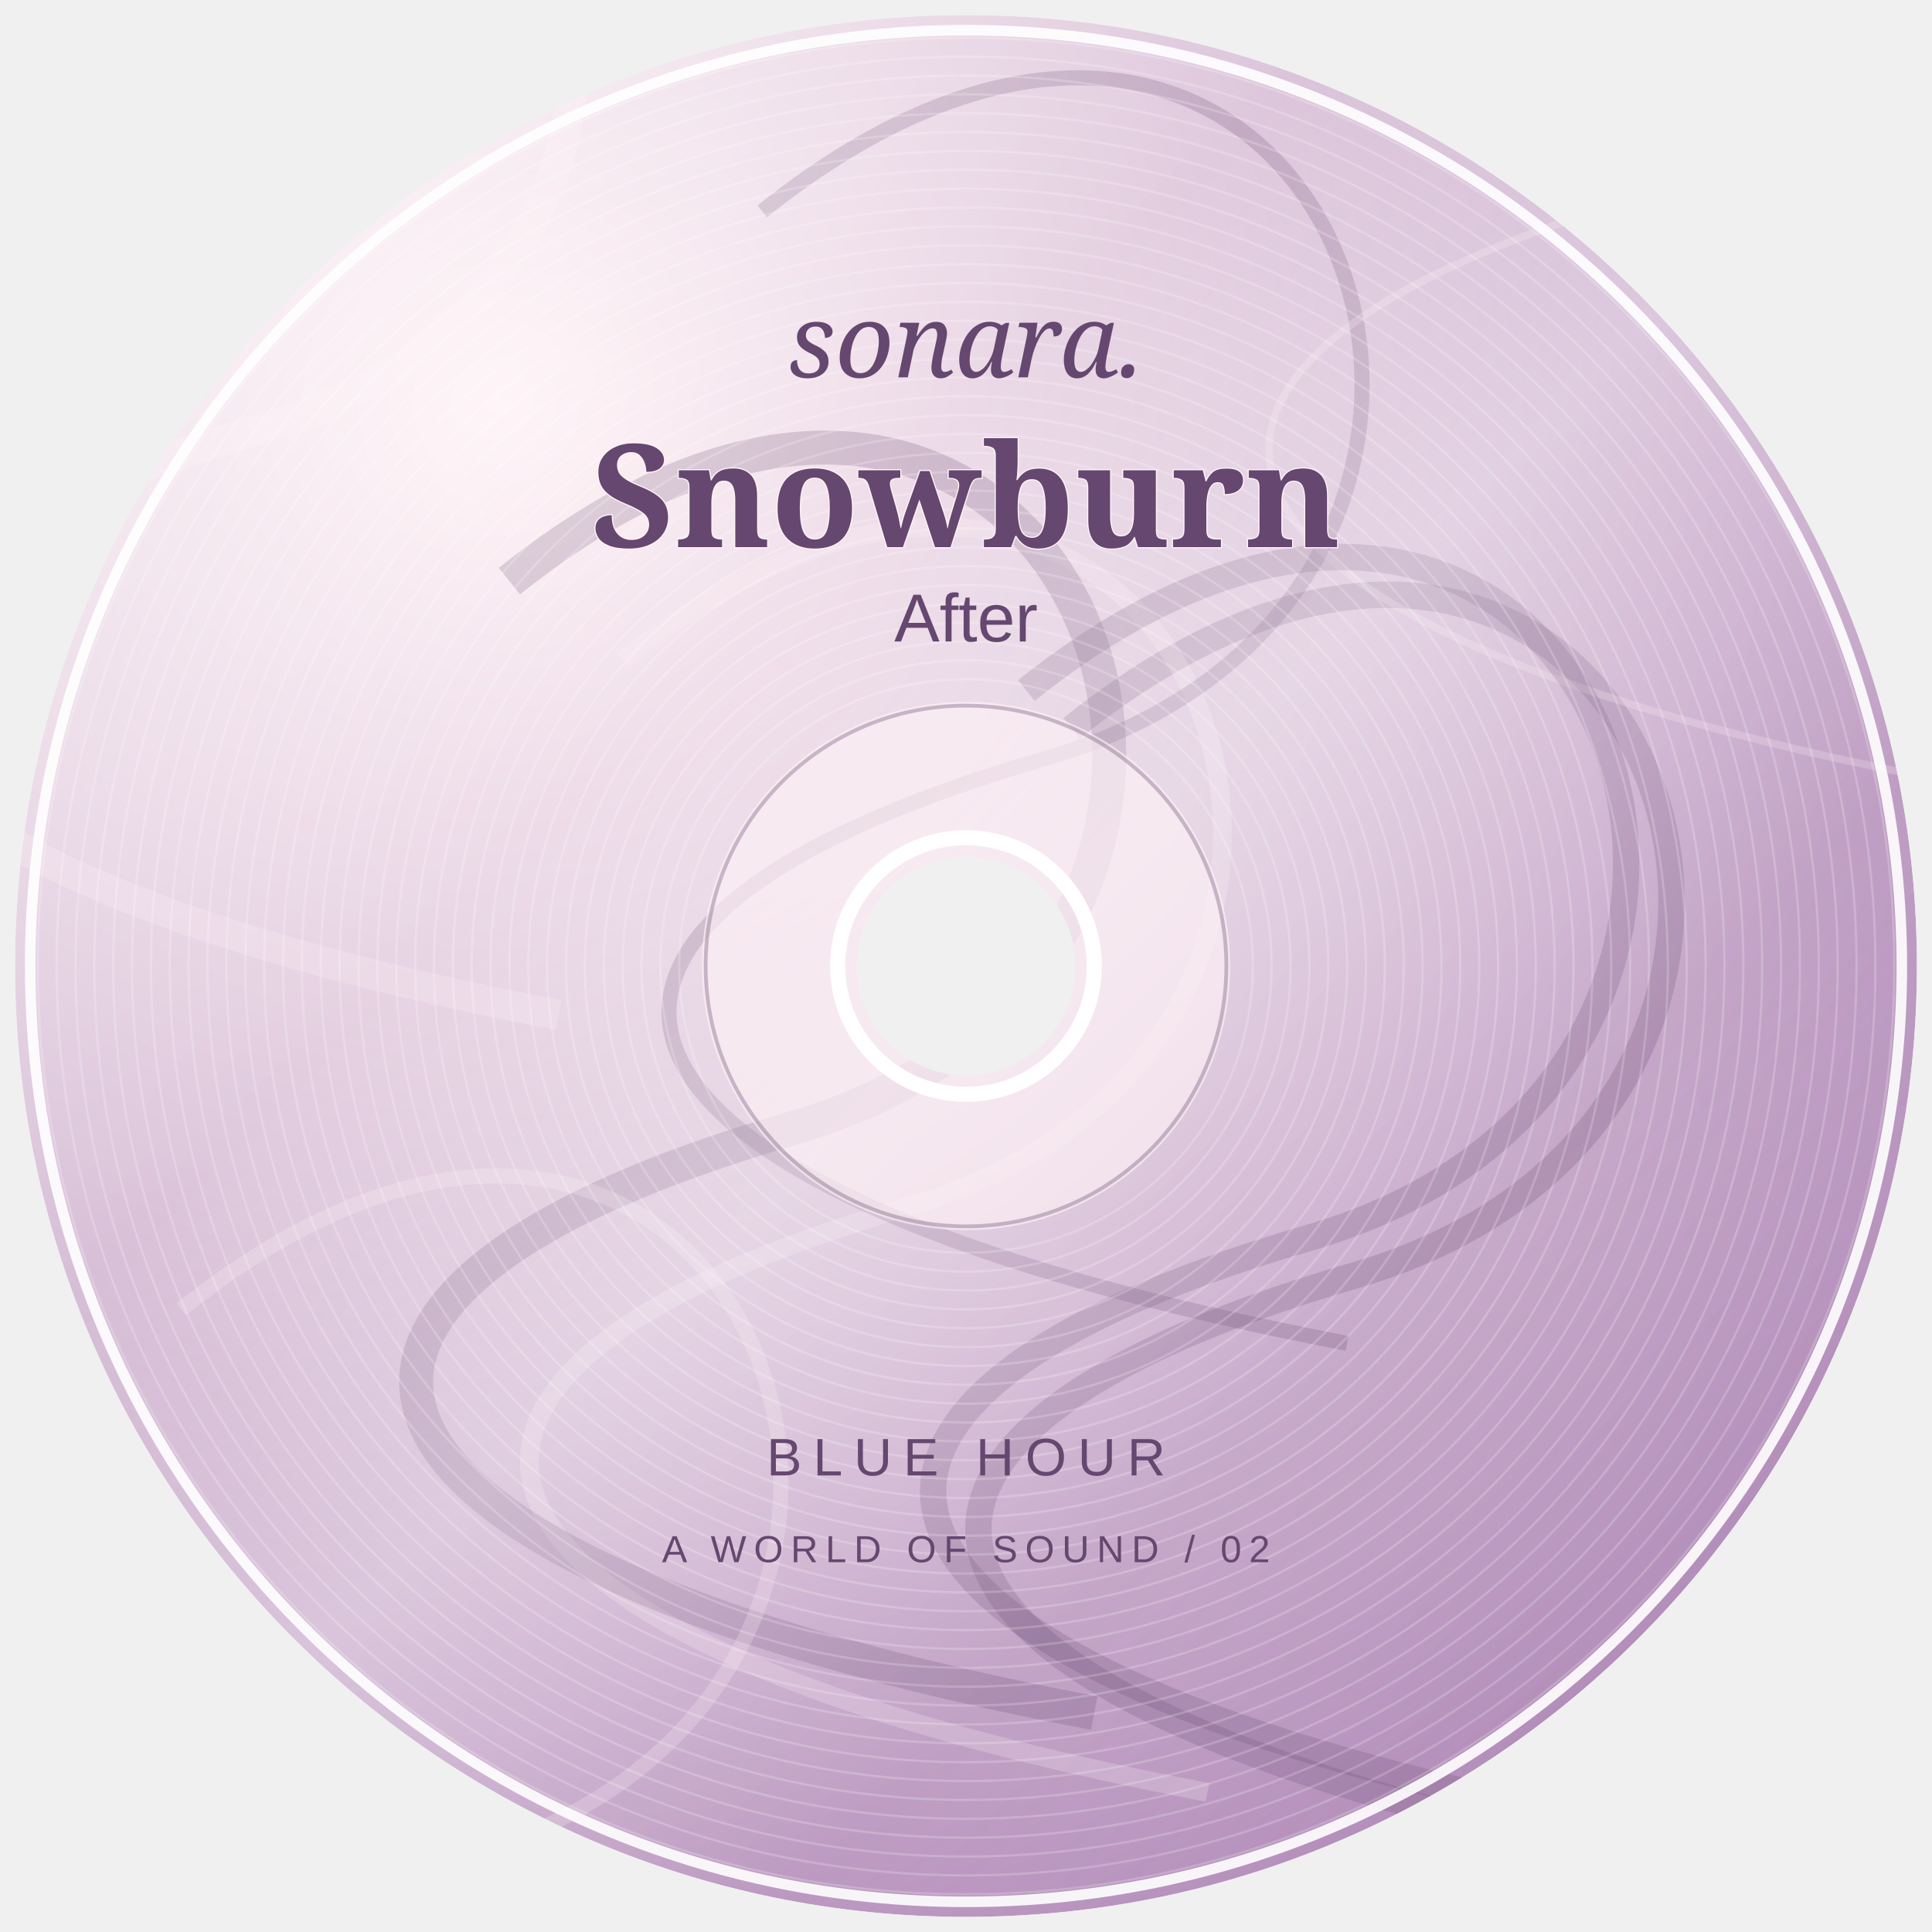
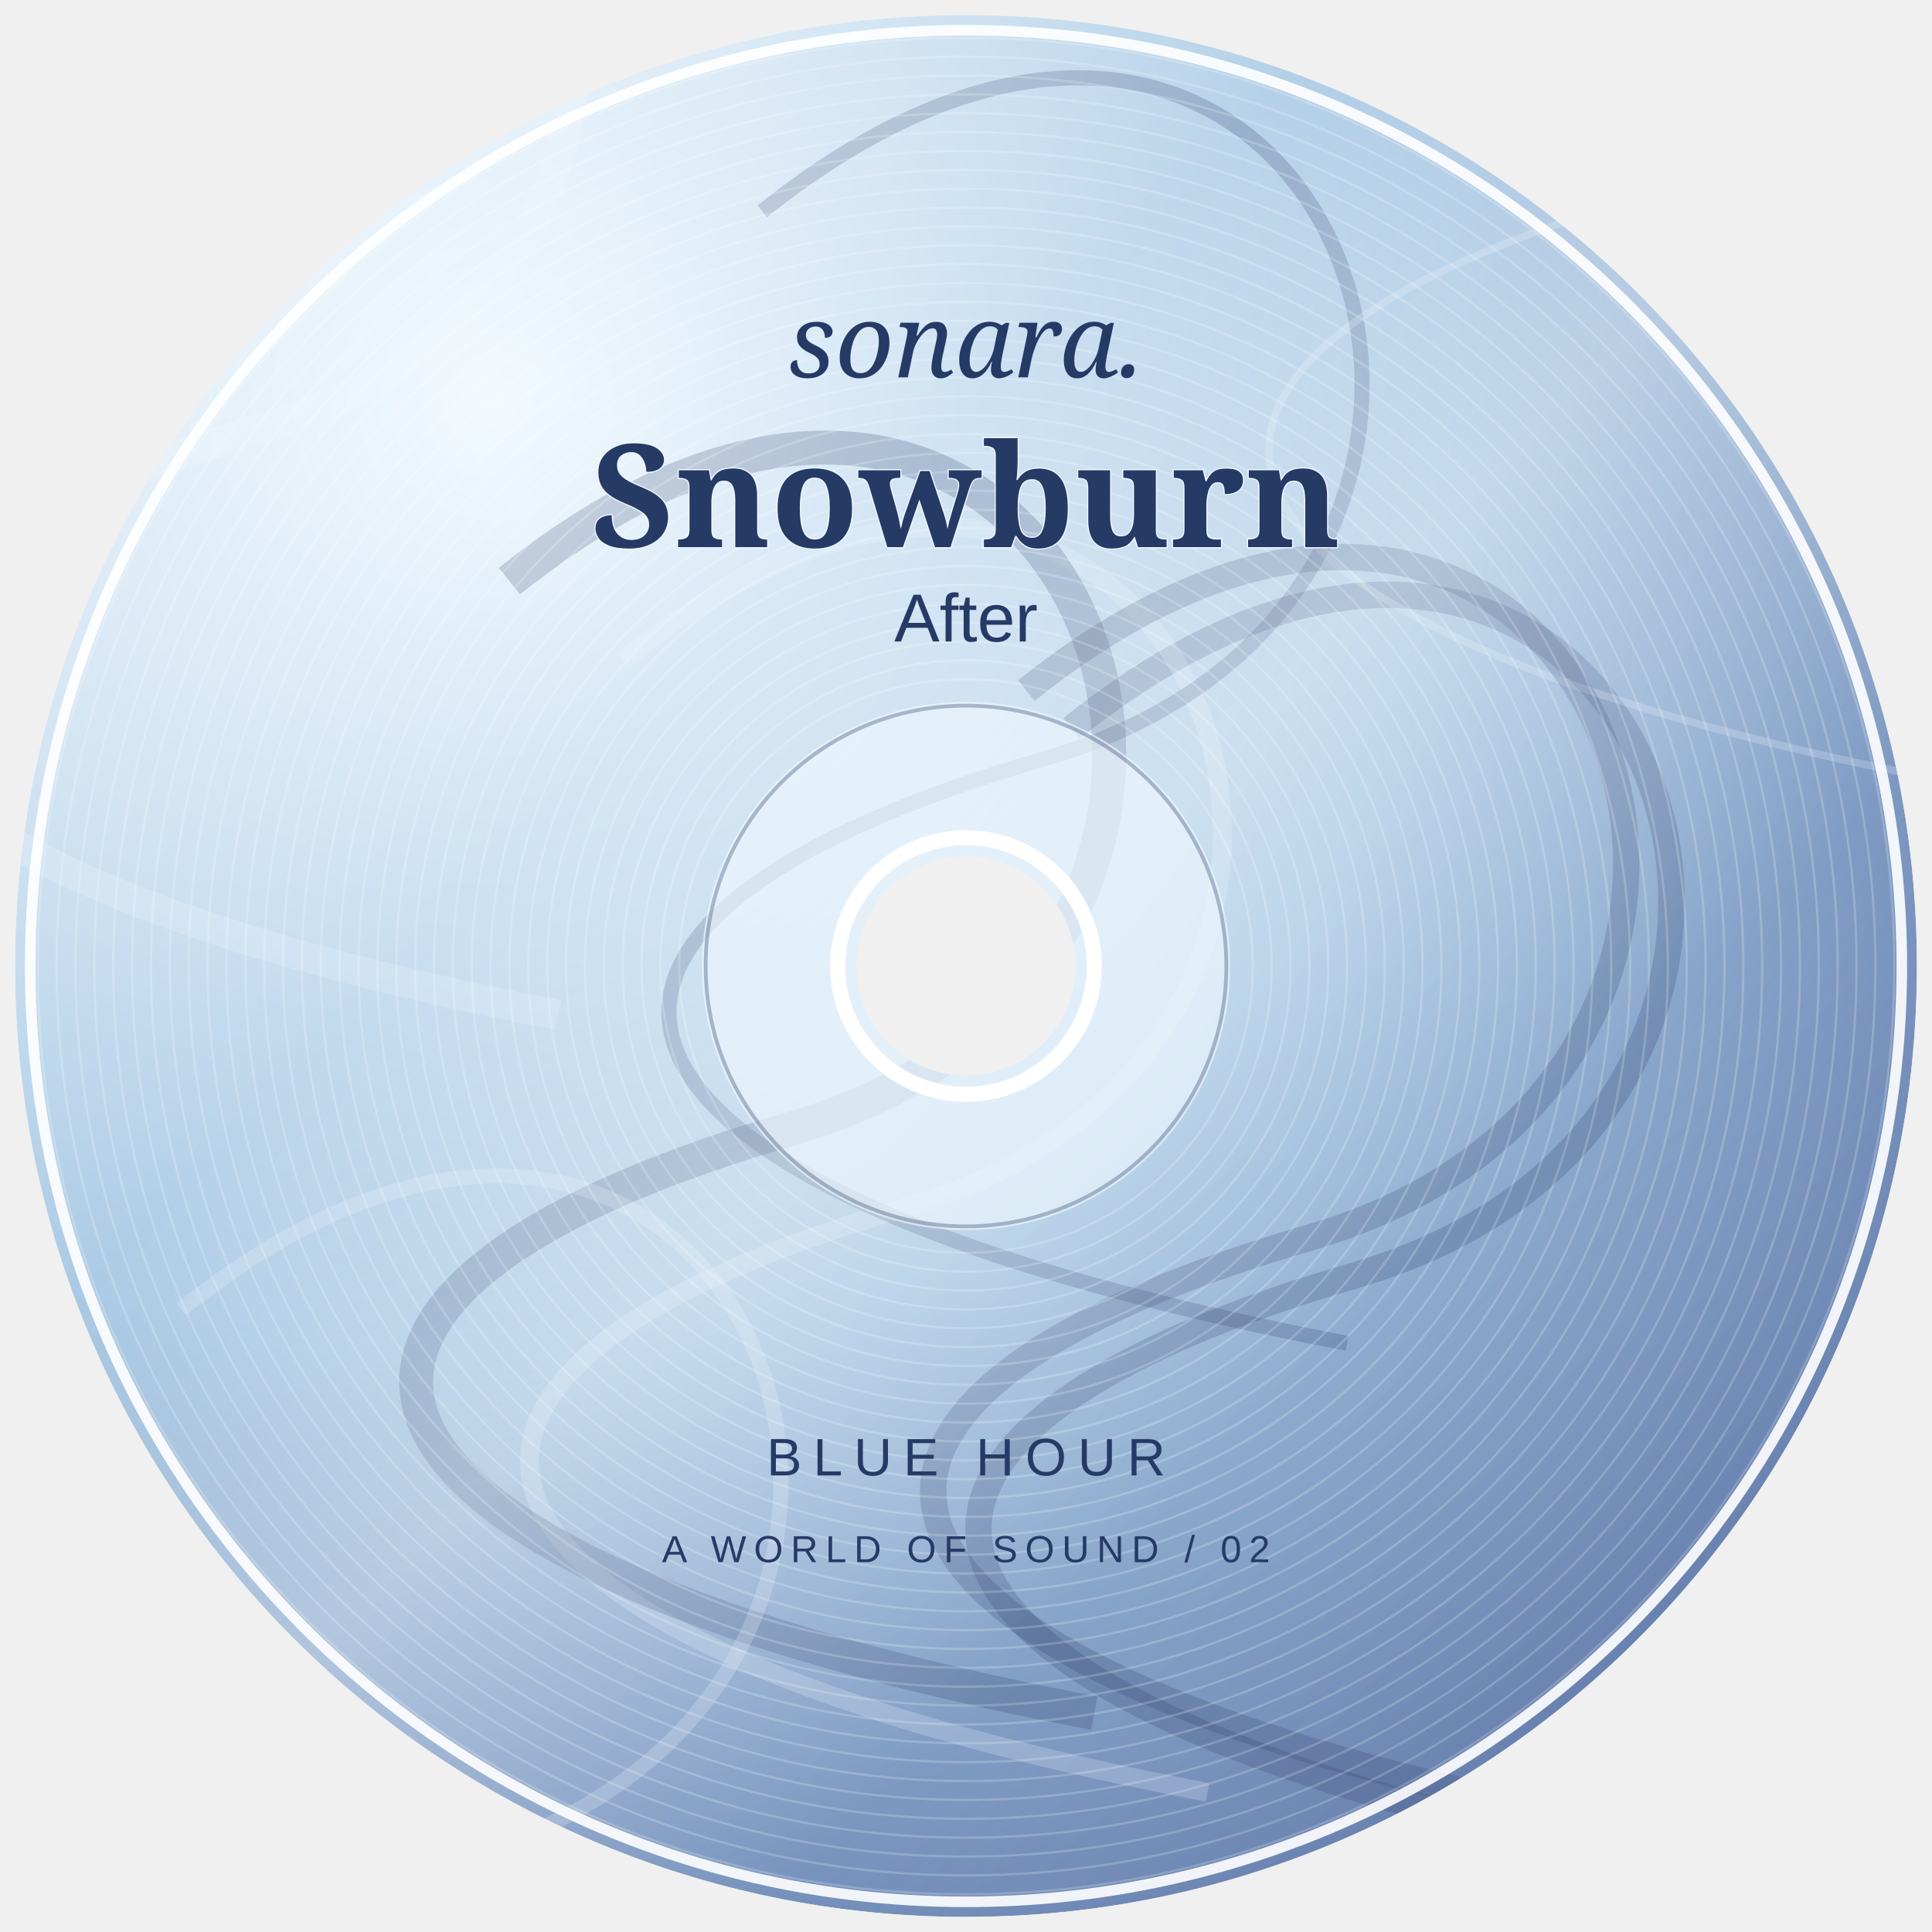
<svg xmlns="http://www.w3.org/2000/svg" width="512" height="512" viewBox="0 0 512 512">
  <defs>
    <radialGradient id="base" cx="25%" cy="20%" r="90%">
-       <stop stop-color="#fff3f6" />
-       <stop offset=".57" stop-color="#d7bfd7" />
-       <stop offset="1" stop-color="#b38dba" />
+       <stop stop-color="#eff8ff" />
+       <stop offset=".57" stop-color="#accbe5" />
+       <stop offset="1" stop-color="#657faf" />
    </radialGradient>
    <linearGradient id="shine" x1="0" y1="0" x2="1" y2="1">
      <stop stop-color="white" stop-opacity=".5" />
      <stop offset=".35" stop-color="white" stop-opacity="0" />
      <stop offset=".51" stop-color="white" stop-opacity=".30" />
      <stop offset=".7" stop-color="white" stop-opacity="0" />
-       <stop offset="1" stop-color="#654770" stop-opacity=".16" />
+       <stop offset="1" stop-color="#263a66" stop-opacity=".16" />
    </linearGradient>
    <mask id="cut">
      <circle cx="256" cy="256" r="252" fill="white" />
      <circle cx="256" cy="256" r="29" fill="black" />
    </mask>
    <filter id="mist">
      <feGaussianBlur stdDeviation="23" />
    </filter>
  </defs>
  <g mask="url(#cut)">
    <circle cx="256" cy="256" r="252" fill="url(#base)" />
-     <path d="M284 193 c 150 -120 230 100 75 145 s -130 115 80 155" fill="none" stroke="#654770" stroke-width="7" opacity=".23" />
-     <path d="M165 175 c 150 -120 230 100 75 145 s -130 115 80 155" fill="none" stroke="#fff3f6" stroke-width="5" opacity=".23" />
-     <path d="M202 56 c 150 -120 230 100 75 145 s -130 115 80 155" fill="none" stroke="#654770" stroke-width="4" opacity=".23" />
-     <path d="M361 -93 c 150 -120 230 100 75 145 s -130 115 80 155" fill="none" stroke="#fff3f6" stroke-width="2" opacity=".23" />
-     <path d="M272 183 c 150 -120 230 100 75 145 s -130 115 80 155" fill="none" stroke="#654770" stroke-width="7" opacity=".23" />
-     <path d="M-7 -31 c 150 -120 230 100 75 145 s -130 115 80 155" fill="none" stroke="#fff3f6" stroke-width="8" opacity=".23" />
-     <path d="M135 154 c 150 -120 230 100 75 145 s -130 115 80 155" fill="none" stroke="#654770" stroke-width="9" opacity=".23" />
-     <path d="M48 347 c 150 -120 230 100 75 145 s -130 115 80 155" fill="none" stroke="#fff3f6" stroke-width="4" opacity=".23" />
+     <path d="M284 193 c 150 -120 230 100 75 145 s -130 115 80 155" fill="none" stroke="#263a66" stroke-width="7" opacity=".23" />
+     <path d="M165 175 c 150 -120 230 100 75 145 s -130 115 80 155" fill="none" stroke="#eff8ff" stroke-width="5" opacity=".23" />
+     <path d="M202 56 c 150 -120 230 100 75 145 s -130 115 80 155" fill="none" stroke="#263a66" stroke-width="4" opacity=".23" />
+     <path d="M361 -93 c 150 -120 230 100 75 145 s -130 115 80 155" fill="none" stroke="#eff8ff" stroke-width="2" opacity=".23" />
+     <path d="M272 183 c 150 -120 230 100 75 145 s -130 115 80 155" fill="none" stroke="#263a66" stroke-width="7" opacity=".23" />
+     <path d="M-7 -31 c 150 -120 230 100 75 145 s -130 115 80 155" fill="none" stroke="#eff8ff" stroke-width="8" opacity=".23" />
+     <path d="M135 154 c 150 -120 230 100 75 145 s -130 115 80 155" fill="none" stroke="#263a66" stroke-width="9" opacity=".23" />
+     <path d="M48 347 c 150 -120 230 100 75 145 s -130 115 80 155" fill="none" stroke="#eff8ff" stroke-width="4" opacity=".23" />
    <circle cx="256" cy="256" r="76" fill="none" stroke="white" stroke-width=".6" opacity=".2" />
    <circle cx="256" cy="256" r="81" fill="none" stroke="white" stroke-width=".6" opacity=".2" />
    <circle cx="256" cy="256" r="86" fill="none" stroke="white" stroke-width=".6" opacity=".2" />
    <circle cx="256" cy="256" r="91" fill="none" stroke="white" stroke-width=".6" opacity=".2" />
    <circle cx="256" cy="256" r="96" fill="none" stroke="white" stroke-width=".6" opacity=".2" />
    <circle cx="256" cy="256" r="101" fill="none" stroke="white" stroke-width=".6" opacity=".2" />
    <circle cx="256" cy="256" r="106" fill="none" stroke="white" stroke-width=".6" opacity=".2" />
    <circle cx="256" cy="256" r="111" fill="none" stroke="white" stroke-width=".6" opacity=".2" />
    <circle cx="256" cy="256" r="116" fill="none" stroke="white" stroke-width=".6" opacity=".2" />
    <circle cx="256" cy="256" r="121" fill="none" stroke="white" stroke-width=".6" opacity=".2" />
    <circle cx="256" cy="256" r="126" fill="none" stroke="white" stroke-width=".6" opacity=".2" />
    <circle cx="256" cy="256" r="131" fill="none" stroke="white" stroke-width=".6" opacity=".2" />
    <circle cx="256" cy="256" r="136" fill="none" stroke="white" stroke-width=".6" opacity=".2" />
    <circle cx="256" cy="256" r="141" fill="none" stroke="white" stroke-width=".6" opacity=".2" />
    <circle cx="256" cy="256" r="146" fill="none" stroke="white" stroke-width=".6" opacity=".2" />
    <circle cx="256" cy="256" r="151" fill="none" stroke="white" stroke-width=".6" opacity=".2" />
    <circle cx="256" cy="256" r="156" fill="none" stroke="white" stroke-width=".6" opacity=".2" />
    <circle cx="256" cy="256" r="161" fill="none" stroke="white" stroke-width=".6" opacity=".2" />
    <circle cx="256" cy="256" r="166" fill="none" stroke="white" stroke-width=".6" opacity=".2" />
    <circle cx="256" cy="256" r="171" fill="none" stroke="white" stroke-width=".6" opacity=".2" />
    <circle cx="256" cy="256" r="176" fill="none" stroke="white" stroke-width=".6" opacity=".2" />
    <circle cx="256" cy="256" r="181" fill="none" stroke="white" stroke-width=".6" opacity=".2" />
    <circle cx="256" cy="256" r="186" fill="none" stroke="white" stroke-width=".6" opacity=".2" />
    <circle cx="256" cy="256" r="191" fill="none" stroke="white" stroke-width=".6" opacity=".2" />
    <circle cx="256" cy="256" r="196" fill="none" stroke="white" stroke-width=".6" opacity=".2" />
    <circle cx="256" cy="256" r="201" fill="none" stroke="white" stroke-width=".6" opacity=".2" />
    <circle cx="256" cy="256" r="206" fill="none" stroke="white" stroke-width=".6" opacity=".2" />
    <circle cx="256" cy="256" r="211" fill="none" stroke="white" stroke-width=".6" opacity=".2" />
    <circle cx="256" cy="256" r="216" fill="none" stroke="white" stroke-width=".6" opacity=".2" />
    <circle cx="256" cy="256" r="221" fill="none" stroke="white" stroke-width=".6" opacity=".2" />
    <circle cx="256" cy="256" r="226" fill="none" stroke="white" stroke-width=".6" opacity=".2" />
    <circle cx="256" cy="256" r="231" fill="none" stroke="white" stroke-width=".6" opacity=".2" />
    <circle cx="256" cy="256" r="236" fill="none" stroke="white" stroke-width=".6" opacity=".2" />
    <circle cx="256" cy="256" r="241" fill="none" stroke="white" stroke-width=".6" opacity=".2" />
    <circle cx="256" cy="256" r="246" fill="none" stroke="white" stroke-width=".6" opacity=".2" />
    <circle cx="256" cy="256" r="252" fill="url(#shine)" />
    <circle cx="256" cy="256" r="248" fill="none" stroke="white" stroke-width="2.8" opacity=".9" />
-     <circle cx="256" cy="256" r="70" fill="#fff3f6" opacity=".63" />
-     <circle cx="256" cy="256" r="69" fill="none" stroke="#654770" opacity=".33" />
+     <circle cx="256" cy="256" r="70" fill="#eff8ff" opacity=".63" />
+     <circle cx="256" cy="256" r="69" fill="none" stroke="#263a66" opacity=".33" />
    <circle cx="256" cy="256" r="34" fill="none" stroke="white" stroke-width="4" />
-     <text x="256" y="100" text-anchor="middle" font-family="Georgia,serif" font-style="italic" font-size="27" fill="#654770">sonara.</text>
-     <text x="256" y="145" text-anchor="middle" font-family="Georgia,serif" font-size="38" font-weight="bold" fill="#654770" stroke="#fff3f6" stroke-width=".6" paint-order="stroke">Snowburn</text>
-     <text x="256" y="170" text-anchor="middle" font-family="Arial,sans-serif" font-size="18" fill="#654770">After</text>
-     <text x="256" y="391" text-anchor="middle" font-family="Arial,sans-serif" font-size="14" letter-spacing="3" fill="#654770">BLUE HOUR</text>
-     <text x="256" y="414" text-anchor="middle" font-family="Arial,sans-serif" font-size="10" letter-spacing="2" fill="#654770">A WORLD OF SOUND / 02</text>
+     <text x="256" y="100" text-anchor="middle" font-family="Georgia,serif" font-style="italic" font-size="27" fill="#263a66">sonara.</text>
+     <text x="256" y="145" text-anchor="middle" font-family="Georgia,serif" font-size="38" font-weight="bold" fill="#263a66" stroke="#eff8ff" stroke-width=".6" paint-order="stroke">Snowburn</text>
+     <text x="256" y="170" text-anchor="middle" font-family="Arial,sans-serif" font-size="18" fill="#263a66">After</text>
+     <text x="256" y="391" text-anchor="middle" font-family="Arial,sans-serif" font-size="14" letter-spacing="3" fill="#263a66">BLUE HOUR</text>
+     <text x="256" y="414" text-anchor="middle" font-family="Arial,sans-serif" font-size="10" letter-spacing="2" fill="#263a66">A WORLD OF SOUND / 02</text>
  </g>
</svg>
